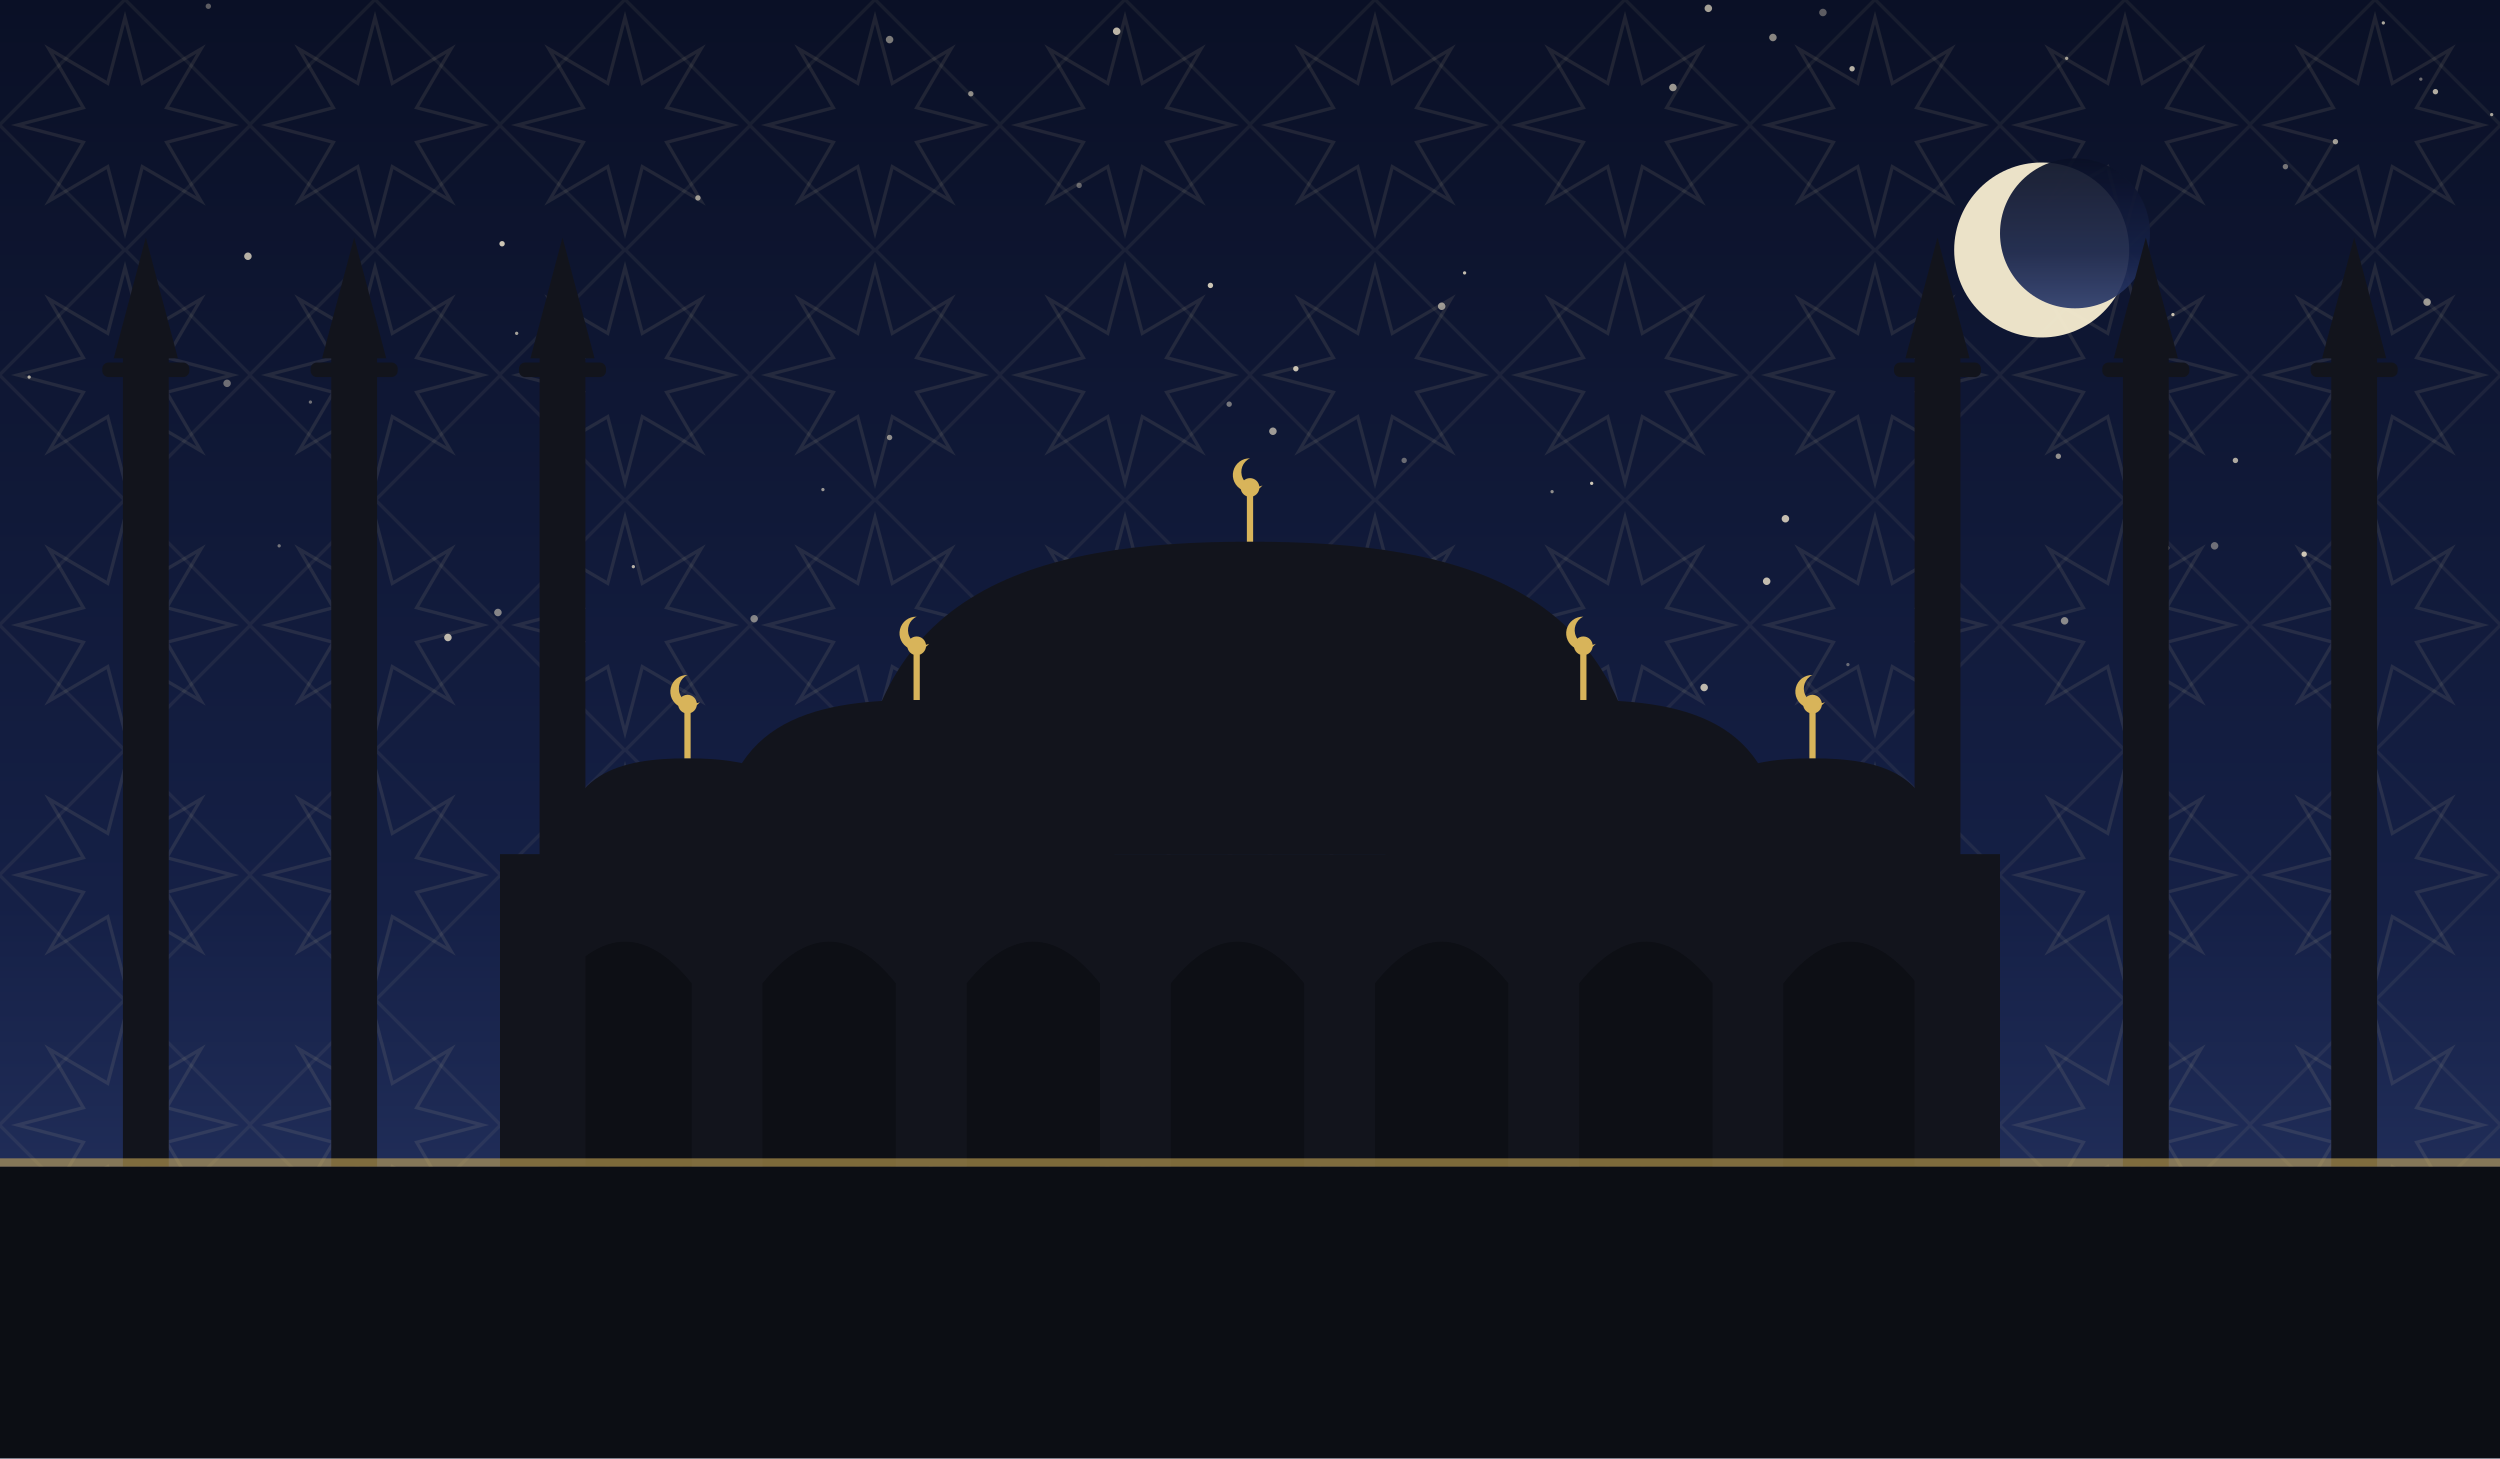
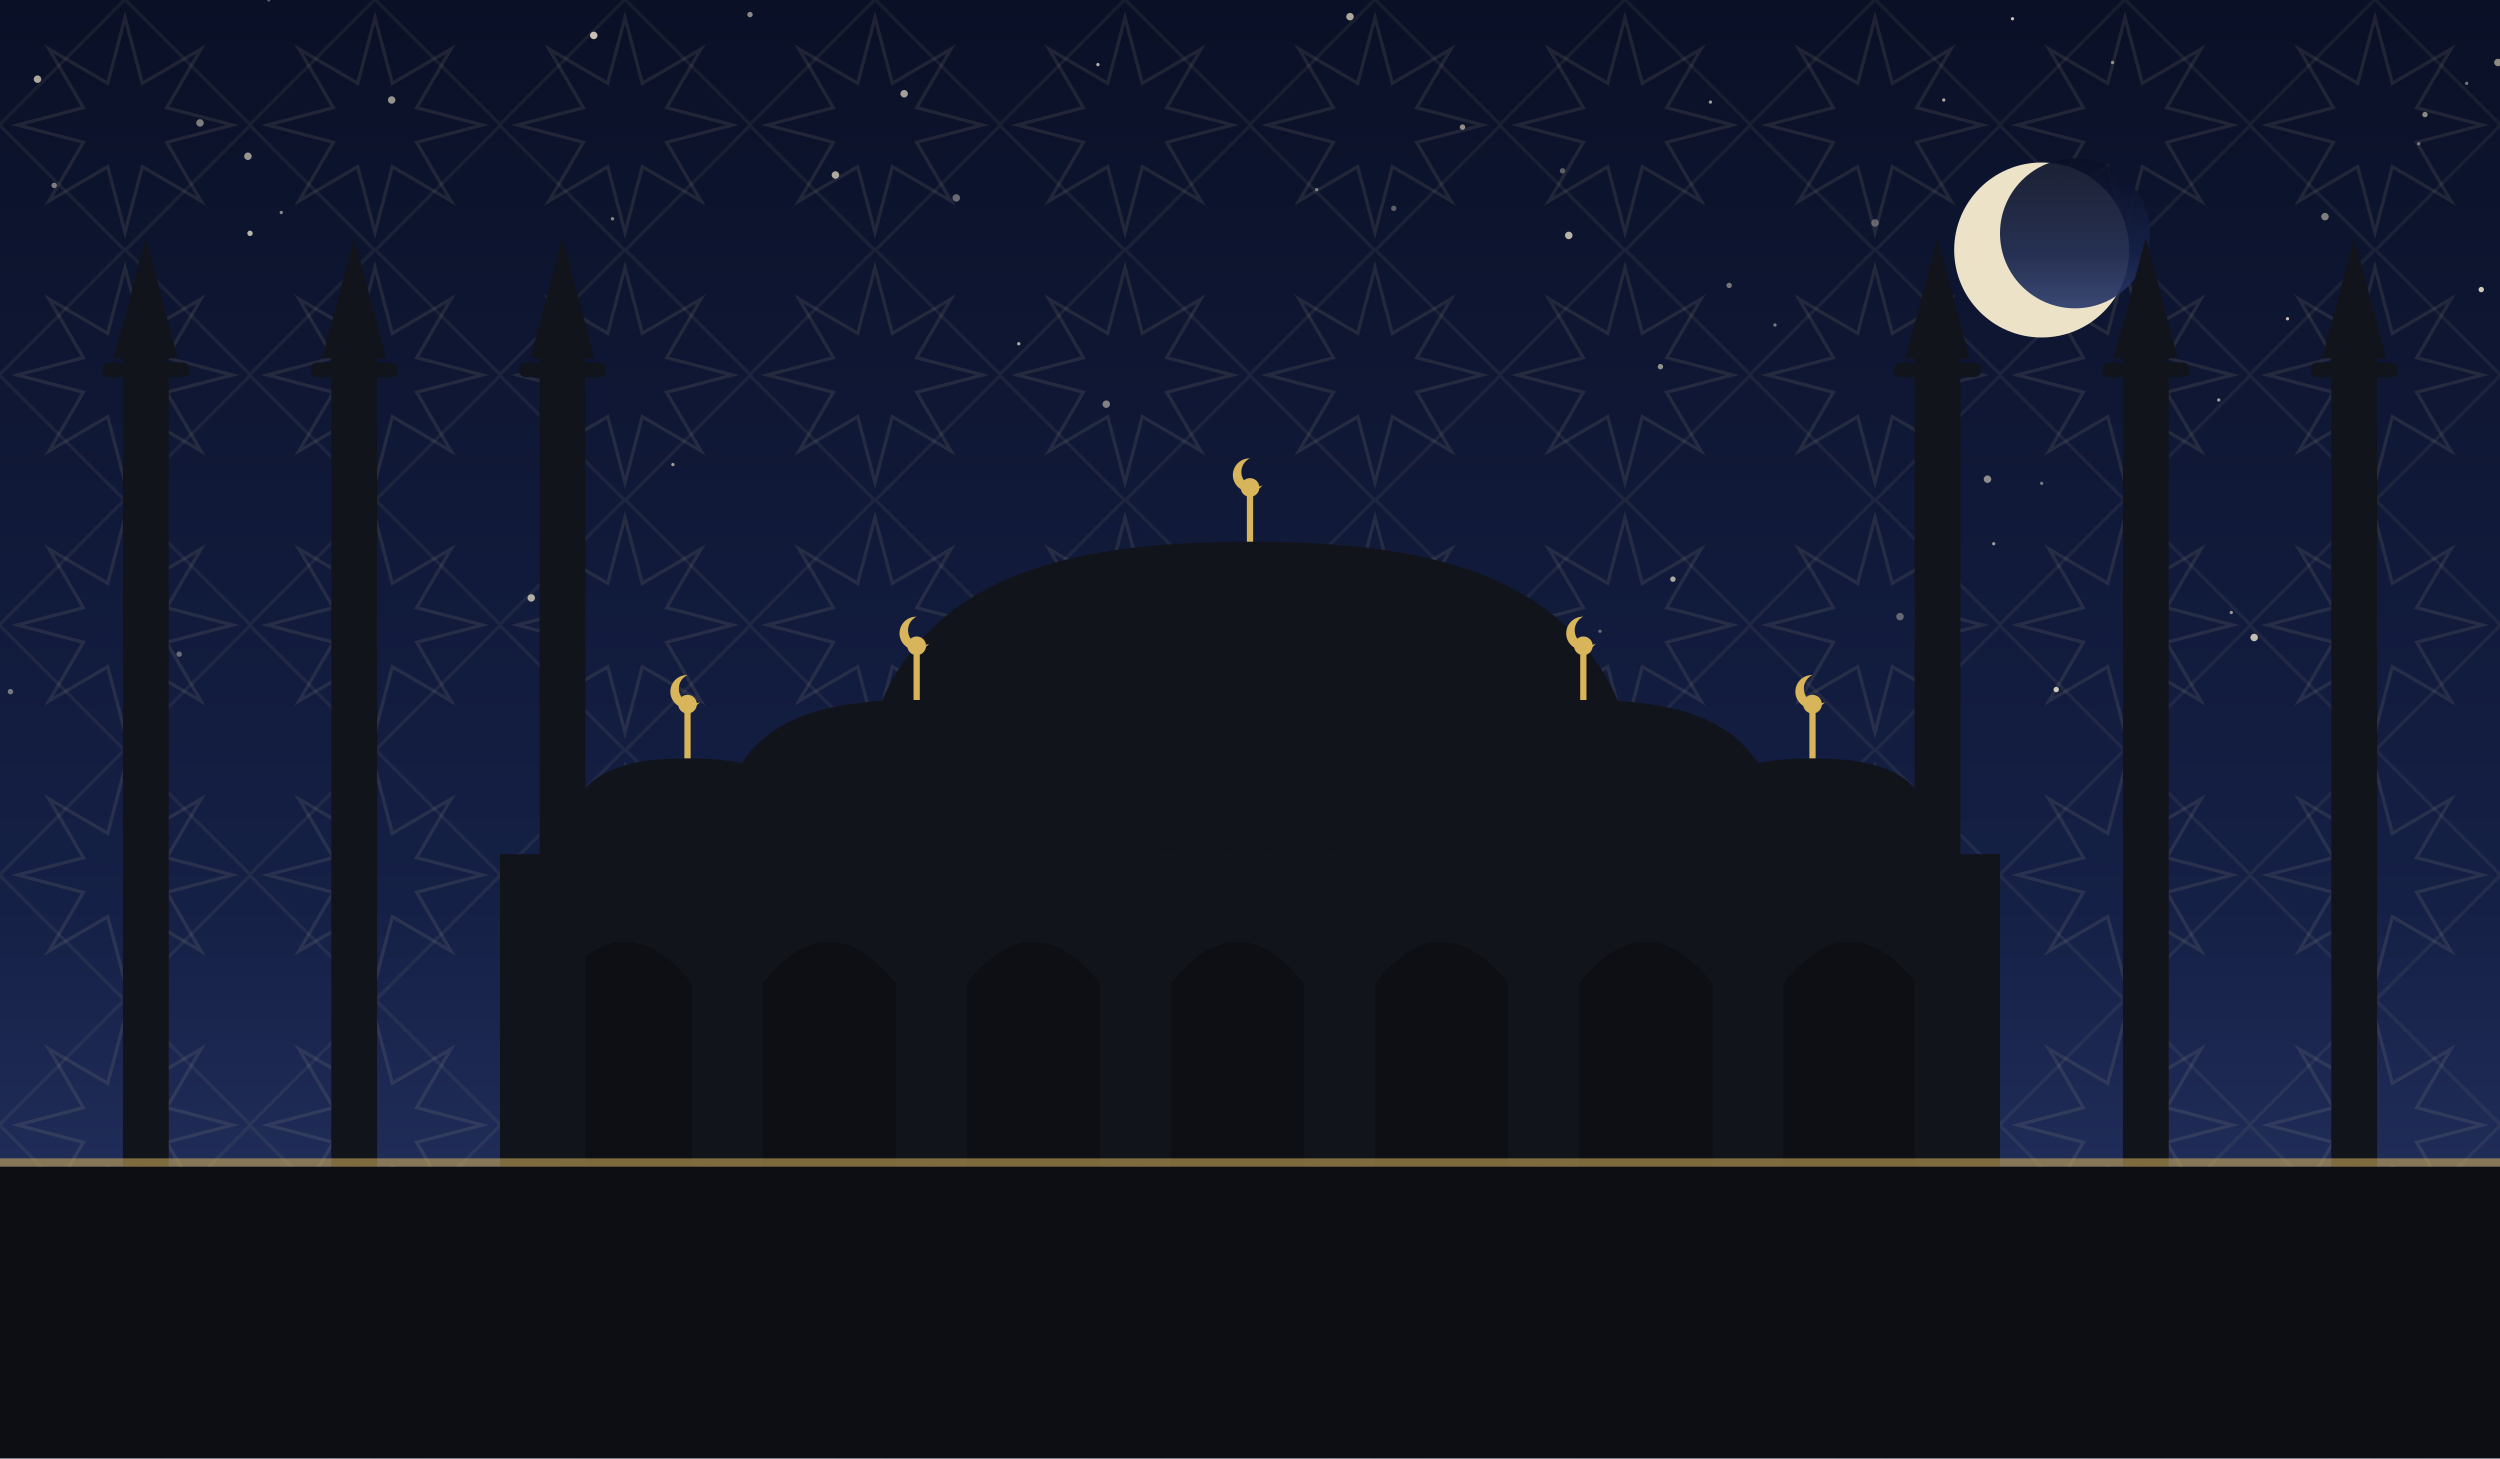
<svg xmlns="http://www.w3.org/2000/svg" viewBox="0 0 1200 700" role="img">
  <defs>
    <linearGradient id="sky" x1="0" y1="0" x2="0" y2="1">
      <stop offset="0" stop-color="#0a1026" />
      <stop offset="0.62" stop-color="#152046" />
      <stop offset="1" stop-color="#2b3a6b" />
    </linearGradient>
    <pattern id="g1" width="120" height="120" patternUnits="userSpaceOnUse">
      <polygon points="111.6,60.0 80.0,68.3 96.5,96.5 68.3,80.0 60.0,111.6 51.7,80.0 23.5,96.5 40.0,68.3 8.4,60.0 40.0,51.7 23.5,23.5 51.7,40.0 60.0,8.4 68.3,40.0 96.5,23.5 80.0,51.7" fill="none" stroke="#e8d9a8" stroke-width="1.6" opacity="0.1" />
      <rect x="17.4" y="17.4" width="85.2" height="85.2" fill="none" stroke="#e8d9a8" stroke-width="1.6" opacity="0.07" transform="rotate(45 60.0 60.0)" />
    </pattern>
  </defs>
  <rect width="1200" height="700" fill="url(#sky)" />
  <rect width="1200" height="700" fill="url(#g1)" />
-   <circle cx="646" cy="306" r="1.3" fill="#f7ecd2" opacity="0.61" />
-   <circle cx="536" cy="15" r="1.8" fill="#f7ecd2" opacity="0.75" />
-   <circle cx="1043" cy="151" r="0.8" fill="#f7ecd2" opacity="0.78" />
-   <circle cx="991" cy="298" r="1.8" fill="#f7ecd2" opacity="0.53" />
-   <circle cx="932" cy="228" r="1.8" fill="#f7ecd2" opacity="0.81" />
-   <circle cx="362" cy="297" r="1.8" fill="#f7ecd2" opacity="0.49" />
-   <circle cx="889" cy="33" r="1.3" fill="#f7ecd2" opacity="0.72" />
-   <circle cx="1097" cy="80" r="1.3" fill="#f7ecd2" opacity="0.45" />
-   <circle cx="818" cy="330" r="1.8" fill="#f7ecd2" opacity="0.75" />
-   <circle cx="988" cy="219" r="1.3" fill="#f7ecd2" opacity="0.57" />
-   <circle cx="335" cy="95" r="1.3" fill="#f7ecd2" opacity="0.60" />
-   <circle cx="803" cy="42" r="1.8" fill="#f7ecd2" opacity="0.61" />
-   <circle cx="304" cy="272" r="0.8" fill="#f7ecd2" opacity="0.73" />
-   <circle cx="14" cy="181" r="0.8" fill="#f7ecd2" opacity="0.69" />
-   <circle cx="581" cy="137" r="1.3" fill="#f7ecd2" opacity="0.82" />
-   <circle cx="109" cy="184" r="1.8" fill="#f7ecd2" opacity="0.41" />
-   <circle cx="590" cy="194" r="1.3" fill="#f7ecd2" opacity="0.45" />
-   <circle cx="1040" cy="263" r="1.3" fill="#f7ecd2" opacity="0.55" />
-   <circle cx="427" cy="19" r="1.8" fill="#f7ecd2" opacity="0.48" />
-   <circle cx="215" cy="306" r="1.8" fill="#f7ecd2" opacity="0.75" />
-   <circle cx="476" cy="296" r="1.3" fill="#f7ecd2" opacity="0.81" />
-   <circle cx="466" cy="45" r="1.3" fill="#f7ecd2" opacity="0.55" />
-   <circle cx="1073" cy="221" r="1.3" fill="#f7ecd2" opacity="0.68" />
-   <circle cx="1121" cy="68" r="1.3" fill="#f7ecd2" opacity="0.63" />
-   <circle cx="1162" cy="38" r="0.8" fill="#f7ecd2" opacity="0.41" />
-   <circle cx="692" cy="147" r="1.8" fill="#f7ecd2" opacity="0.59" />
-   <circle cx="119" cy="123" r="1.8" fill="#f7ecd2" opacity="0.72" />
-   <circle cx="427" cy="210" r="1.3" fill="#f7ecd2" opacity="0.55" />
-   <circle cx="248" cy="160" r="0.8" fill="#f7ecd2" opacity="0.65" />
-   <circle cx="518" cy="89" r="1.3" fill="#f7ecd2" opacity="0.37" />
-   <circle cx="1165" cy="145" r="1.8" fill="#f7ecd2" opacity="0.60" />
-   <circle cx="533" cy="332" r="1.3" fill="#f7ecd2" opacity="0.41" />
-   <circle cx="134" cy="262" r="0.8" fill="#f7ecd2" opacity="0.43" />
-   <circle cx="1144" cy="11" r="0.8" fill="#f7ecd2" opacity="0.69" />
-   <circle cx="611" cy="207" r="1.8" fill="#f7ecd2" opacity="0.62" />
-   <circle cx="239" cy="294" r="1.8" fill="#f7ecd2" opacity="0.51" />
-   <circle cx="820" cy="4" r="1.8" fill="#f7ecd2" opacity="0.65" />
-   <circle cx="170" cy="313" r="0.8" fill="#f7ecd2" opacity="0.45" />
-   <circle cx="857" cy="249" r="1.8" fill="#f7ecd2" opacity="0.78" />
-   <circle cx="745" cy="236" r="0.8" fill="#f7ecd2" opacity="0.55" />
-   <circle cx="1106" cy="266" r="1.3" fill="#f7ecd2" opacity="0.81" />
-   <circle cx="1196" cy="55" r="0.8" fill="#f7ecd2" opacity="0.65" />
-   <circle cx="703" cy="131" r="0.8" fill="#f7ecd2" opacity="0.78" />
-   <circle cx="851" cy="18" r="1.8" fill="#f7ecd2" opacity="0.53" />
-   <circle cx="992" cy="28" r="0.8" fill="#f7ecd2" opacity="0.61" />
-   <circle cx="622" cy="177" r="1.3" fill="#f7ecd2" opacity="0.79" />
-   <circle cx="149" cy="193" r="0.8" fill="#f7ecd2" opacity="0.42" />
-   <circle cx="557" cy="320" r="1.3" fill="#f7ecd2" opacity="0.75" />
-   <circle cx="478" cy="310" r="1.8" fill="#f7ecd2" opacity="0.65" />
-   <circle cx="848" cy="279" r="1.8" fill="#f7ecd2" opacity="0.77" />
-   <circle cx="395" cy="235" r="0.8" fill="#f7ecd2" opacity="0.60" />
-   <circle cx="1063" cy="262" r="1.8" fill="#f7ecd2" opacity="0.41" />
-   <circle cx="764" cy="232" r="0.8" fill="#f7ecd2" opacity="0.83" />
-   <circle cx="674" cy="221" r="1.3" fill="#f7ecd2" opacity="0.39" />
-   <circle cx="241" cy="117" r="1.3" fill="#f7ecd2" opacity="0.82" />
-   <circle cx="1169" cy="44" r="1.3" fill="#f7ecd2" opacity="0.71" />
-   <circle cx="650" cy="334" r="0.8" fill="#f7ecd2" opacity="0.35" />
-   <circle cx="100" cy="3" r="1.3" fill="#f7ecd2" opacity="0.35" />
-   <circle cx="887" cy="319" r="0.8" fill="#f7ecd2" opacity="0.38" />
-   <circle cx="875" cy="6" r="1.8" fill="#f7ecd2" opacity="0.35" />
+   <circle cx="188" cy="48" r="1.8" fill="#f7ecd2" opacity="0.59" />
+   <circle cx="702" cy="61" r="1.3" fill="#f7ecd2" opacity="0.57" />
+   <circle cx="1161" cy="69" r="0.8" fill="#f7ecd2" opacity="0.44" />
+   <circle cx="5" cy="332" r="1.3" fill="#f7ecd2" opacity="0.45" />
+   <circle cx="954" cy="230" r="1.8" fill="#f7ecd2" opacity="0.55" />
+   <circle cx="768" cy="303" r="0.8" fill="#f7ecd2" opacity="0.39" />
+   <circle cx="527" cy="31" r="0.8" fill="#f7ecd2" opacity="0.72" />
+   <circle cx="1071" cy="294" r="0.8" fill="#f7ecd2" opacity="0.59" />
+   <circle cx="120" cy="112" r="1.3" fill="#f7ecd2" opacity="0.75" />
+   <circle cx="434" cy="45" r="1.8" fill="#f7ecd2" opacity="0.65" />
+   <circle cx="693" cy="313" r="1.3" fill="#f7ecd2" opacity="0.44" />
+   <circle cx="537" cy="296" r="1.8" fill="#f7ecd2" opacity="0.37" />
+   <circle cx="86" cy="314" r="1.3" fill="#f7ecd2" opacity="0.39" />
+   <circle cx="900" cy="107" r="1.8" fill="#f7ecd2" opacity="0.35" />
+   <circle cx="459" cy="95" r="1.8" fill="#f7ecd2" opacity="0.40" />
+   <circle cx="803" cy="278" r="1.3" fill="#f7ecd2" opacity="0.69" />
+   <circle cx="852" cy="156" r="0.8" fill="#f7ecd2" opacity="0.47" />
+   <circle cx="966" cy="9" r="0.8" fill="#f7ecd2" opacity="0.79" />
+   <circle cx="1025" cy="197" r="1.3" fill="#f7ecd2" opacity="0.60" />
+   <circle cx="669" cy="100" r="1.3" fill="#f7ecd2" opacity="0.35" />
+   <circle cx="18" cy="38" r="1.8" fill="#f7ecd2" opacity="0.69" />
+   <circle cx="632" cy="91" r="0.8" fill="#f7ecd2" opacity="0.47" />
+   <circle cx="1191" cy="139" r="1.3" fill="#f7ecd2" opacity="0.84" />
+   <circle cx="135" cy="102" r="0.8" fill="#f7ecd2" opacity="0.55" />
+   <circle cx="1184" cy="40" r="0.8" fill="#f7ecd2" opacity="0.45" />
+   <circle cx="1098" cy="153" r="0.8" fill="#f7ecd2" opacity="0.79" />
+   <circle cx="957" cy="261" r="0.8" fill="#f7ecd2" opacity="0.62" />
+   <circle cx="401" cy="84" r="1.8" fill="#f7ecd2" opacity="0.69" />
+   <circle cx="750" cy="82" r="1.3" fill="#f7ecd2" opacity="0.35" />
+   <circle cx="1164" cy="55" r="1.3" fill="#f7ecd2" opacity="0.55" />
+   <circle cx="323" cy="223" r="0.8" fill="#f7ecd2" opacity="0.64" />
+   <circle cx="267" cy="246" r="0.8" fill="#f7ecd2" opacity="0.67" />
+   <circle cx="1116" cy="104" r="1.8" fill="#f7ecd2" opacity="0.49" />
+   <circle cx="830" cy="137" r="1.3" fill="#f7ecd2" opacity="0.45" />
+   <circle cx="489" cy="165" r="0.8" fill="#f7ecd2" opacity="0.70" />
+   <circle cx="933" cy="48" r="0.8" fill="#f7ecd2" opacity="0.69" />
+   <circle cx="1082" cy="306" r="1.8" fill="#f7ecd2" opacity="0.77" />
+   <circle cx="96" cy="59" r="1.8" fill="#f7ecd2" opacity="0.49" />
+   <circle cx="255" cy="287" r="1.8" fill="#f7ecd2" opacity="0.70" />
+   <circle cx="1199" cy="30" r="1.8" fill="#f7ecd2" opacity="0.55" />
+   <circle cx="648" cy="8" r="1.8" fill="#f7ecd2" opacity="0.69" />
+   <circle cx="162" cy="301" r="1.3" fill="#f7ecd2" opacity="0.47" />
+   <circle cx="821" cy="49" r="0.8" fill="#f7ecd2" opacity="0.64" />
+   <circle cx="1065" cy="192" r="0.8" fill="#f7ecd2" opacity="0.65" />
+   <circle cx="1014" cy="30" r="0.8" fill="#f7ecd2" opacity="0.55" />
+   <circle cx="1028" cy="183" r="1.8" fill="#f7ecd2" opacity="0.59" />
+   <circle cx="987" cy="331" r="1.3" fill="#f7ecd2" opacity="0.82" />
+   <circle cx="531" cy="194" r="1.8" fill="#f7ecd2" opacity="0.49" />
+   <circle cx="980" cy="232" r="0.8" fill="#f7ecd2" opacity="0.45" />
+   <circle cx="294" cy="105" r="0.8" fill="#f7ecd2" opacity="0.55" />
+   <circle cx="753" cy="113" r="1.8" fill="#f7ecd2" opacity="0.74" />
+   <circle cx="797" cy="176" r="1.3" fill="#f7ecd2" opacity="0.57" />
+   <circle cx="546" cy="274" r="1.3" fill="#f7ecd2" opacity="0.39" />
+   <circle cx="360" cy="7" r="1.3" fill="#f7ecd2" opacity="0.55" />
+   <circle cx="119" cy="75" r="1.8" fill="#f7ecd2" opacity="0.60" />
+   <circle cx="663" cy="338" r="1.8" fill="#f7ecd2" opacity="0.79" />
+   <circle cx="912" cy="296" r="1.8" fill="#f7ecd2" opacity="0.37" />
+   <circle cx="26" cy="89" r="1.3" fill="#f7ecd2" opacity="0.49" />
+   <circle cx="285" cy="17" r="1.8" fill="#f7ecd2" opacity="0.80" />
+   <circle cx="129" cy="0" r="0.8" fill="#f7ecd2" opacity="0.35" />
  <circle cx="980" cy="120" r="42" fill="#f6ecd0" opacity="0.95" />
  <circle cx="996" cy="112" r="36" fill="url(#sky)" opacity="0.92" />
  <rect x="240" y="410" width="720" height="150" fill="#12141c" />
  <path d="M 268 560 L 268 472 Q 300 432 332 472 L 332 560 Z" fill="#0c0e14" opacity="0.9" />
  <path d="M 366 560 L 366 472 Q 398 432 430 472 L 430 560 Z" fill="#0c0e14" opacity="0.9" />
  <path d="M 464 560 L 464 472 Q 496 432 528 472 L 528 560 Z" fill="#0c0e14" opacity="0.9" />
  <path d="M 562 560 L 562 472 Q 594 432 626 472 L 626 560 Z" fill="#0c0e14" opacity="0.9" />
  <path d="M 660 560 L 660 472 Q 692 432 724 472 L 724 560 Z" fill="#0c0e14" opacity="0.9" />
  <path d="M 758 560 L 758 472 Q 790 432 822 472 L 822 560 Z" fill="#0c0e14" opacity="0.9" />
  <path d="M 856 560 L 856 472 Q 888 432 920 472 L 920 560 Z" fill="#0c0e14" opacity="0.9" />
  <path d="M 410 410 C 410 282.5, 495.5 260, 600 260 C 704.5 260, 790 282.5, 790 410 Z" fill="#12141c" />
  <line x1="600" y1="260" x2="600" y2="238" stroke="#d8b45a" stroke-width="3" />
  <circle cx="600" cy="234" r="4.5" fill="#d8b45a" />
  <path d="M 600 220 a 8 8 0 1 0 6 13 a 6.4 6.4 0 1 1 -6 -13 Z" fill="#d8b45a" />
  <path d="M 345 412 C 345 347.4, 387.75 336.0, 440 336.0 C 492.25 336.0, 535 347.4, 535 412 Z" fill="#12141c" />
  <line x1="440" y1="336.0" x2="440" y2="314.0" stroke="#d8b45a" stroke-width="3" />
  <circle cx="440" cy="310.0" r="4.5" fill="#d8b45a" />
  <path d="M 440 296.0 a 8 8 0 1 0 6 13 a 6.4 6.4 0 1 1 -6 -13 Z" fill="#d8b45a" />
  <path d="M 665 412 C 665 347.4, 707.75 336.0, 760 336.0 C 812.25 336.0, 855 347.4, 855 412 Z" fill="#12141c" />
  <line x1="760" y1="336.0" x2="760" y2="314.0" stroke="#d8b45a" stroke-width="3" />
  <circle cx="760" cy="310.0" r="4.5" fill="#d8b45a" />
  <path d="M 760 296.0 a 8 8 0 1 0 6 13 a 6.4 6.4 0 1 1 -6 -13 Z" fill="#d8b45a" />
  <path d="M 270 412 C 270 371.2, 297.0 364.0, 330 364.0 C 363.0 364.0, 390 371.2, 390 412 Z" fill="#12141c" />
  <line x1="330" y1="364.0" x2="330" y2="342.0" stroke="#d8b45a" stroke-width="3" />
  <circle cx="330" cy="338.0" r="4.5" fill="#d8b45a" />
  <path d="M 330 324.0 a 8 8 0 1 0 6 13 a 6.4 6.4 0 1 1 -6 -13 Z" fill="#d8b45a" />
  <path d="M 810 412 C 810 371.2, 837.0 364.0, 870 364.0 C 903.0 364.0, 930 371.2, 930 412 Z" fill="#12141c" />
  <line x1="870" y1="364.0" x2="870" y2="342.0" stroke="#d8b45a" stroke-width="3" />
  <circle cx="870" cy="338.0" r="4.5" fill="#d8b45a" />
  <path d="M 870 324.0 a 8 8 0 1 0 6 13 a 6.4 6.4 0 1 1 -6 -13 Z" fill="#d8b45a" />
  <rect x="59.0" y="170" width="22" height="390" fill="#12141c" />
  <rect x="49.1" y="174" width="41.8" height="7" rx="3" fill="#12141c" />
  <path d="M 54.6 172 L 70 114 L 85.4 172 Z" fill="#12141c" />
  <rect x="159.0" y="170" width="22" height="390" fill="#12141c" />
  <rect x="149.1" y="174" width="41.8" height="7" rx="3" fill="#12141c" />
  <path d="M 154.6 172 L 170 114 L 185.4 172 Z" fill="#12141c" />
  <rect x="259.0" y="170" width="22" height="390" fill="#12141c" />
  <rect x="249.1" y="174" width="41.8" height="7" rx="3" fill="#12141c" />
  <path d="M 254.6 172 L 270 114 L 285.4 172 Z" fill="#12141c" />
  <rect x="919.0" y="170" width="22" height="390" fill="#12141c" />
  <rect x="909.1" y="174" width="41.8" height="7" rx="3" fill="#12141c" />
  <path d="M 914.6 172 L 930 114 L 945.4 172 Z" fill="#12141c" />
  <rect x="1019.0" y="170" width="22" height="390" fill="#12141c" />
  <rect x="1009.1" y="174" width="41.8" height="7" rx="3" fill="#12141c" />
  <path d="M 1014.6 172 L 1030 114 L 1045.4 172 Z" fill="#12141c" />
  <rect x="1119.0" y="170" width="22" height="390" fill="#12141c" />
  <rect x="1109.1" y="174" width="41.8" height="7" rx="3" fill="#12141c" />
  <path d="M 1114.6 172 L 1130 114 L 1145.4 172 Z" fill="#12141c" />
  <rect x="0" y="560" width="1200" height="140" fill="#0c0e14" />
  <rect x="0" y="556" width="1200" height="4" fill="#d8b45a" opacity="0.55" />
</svg>
